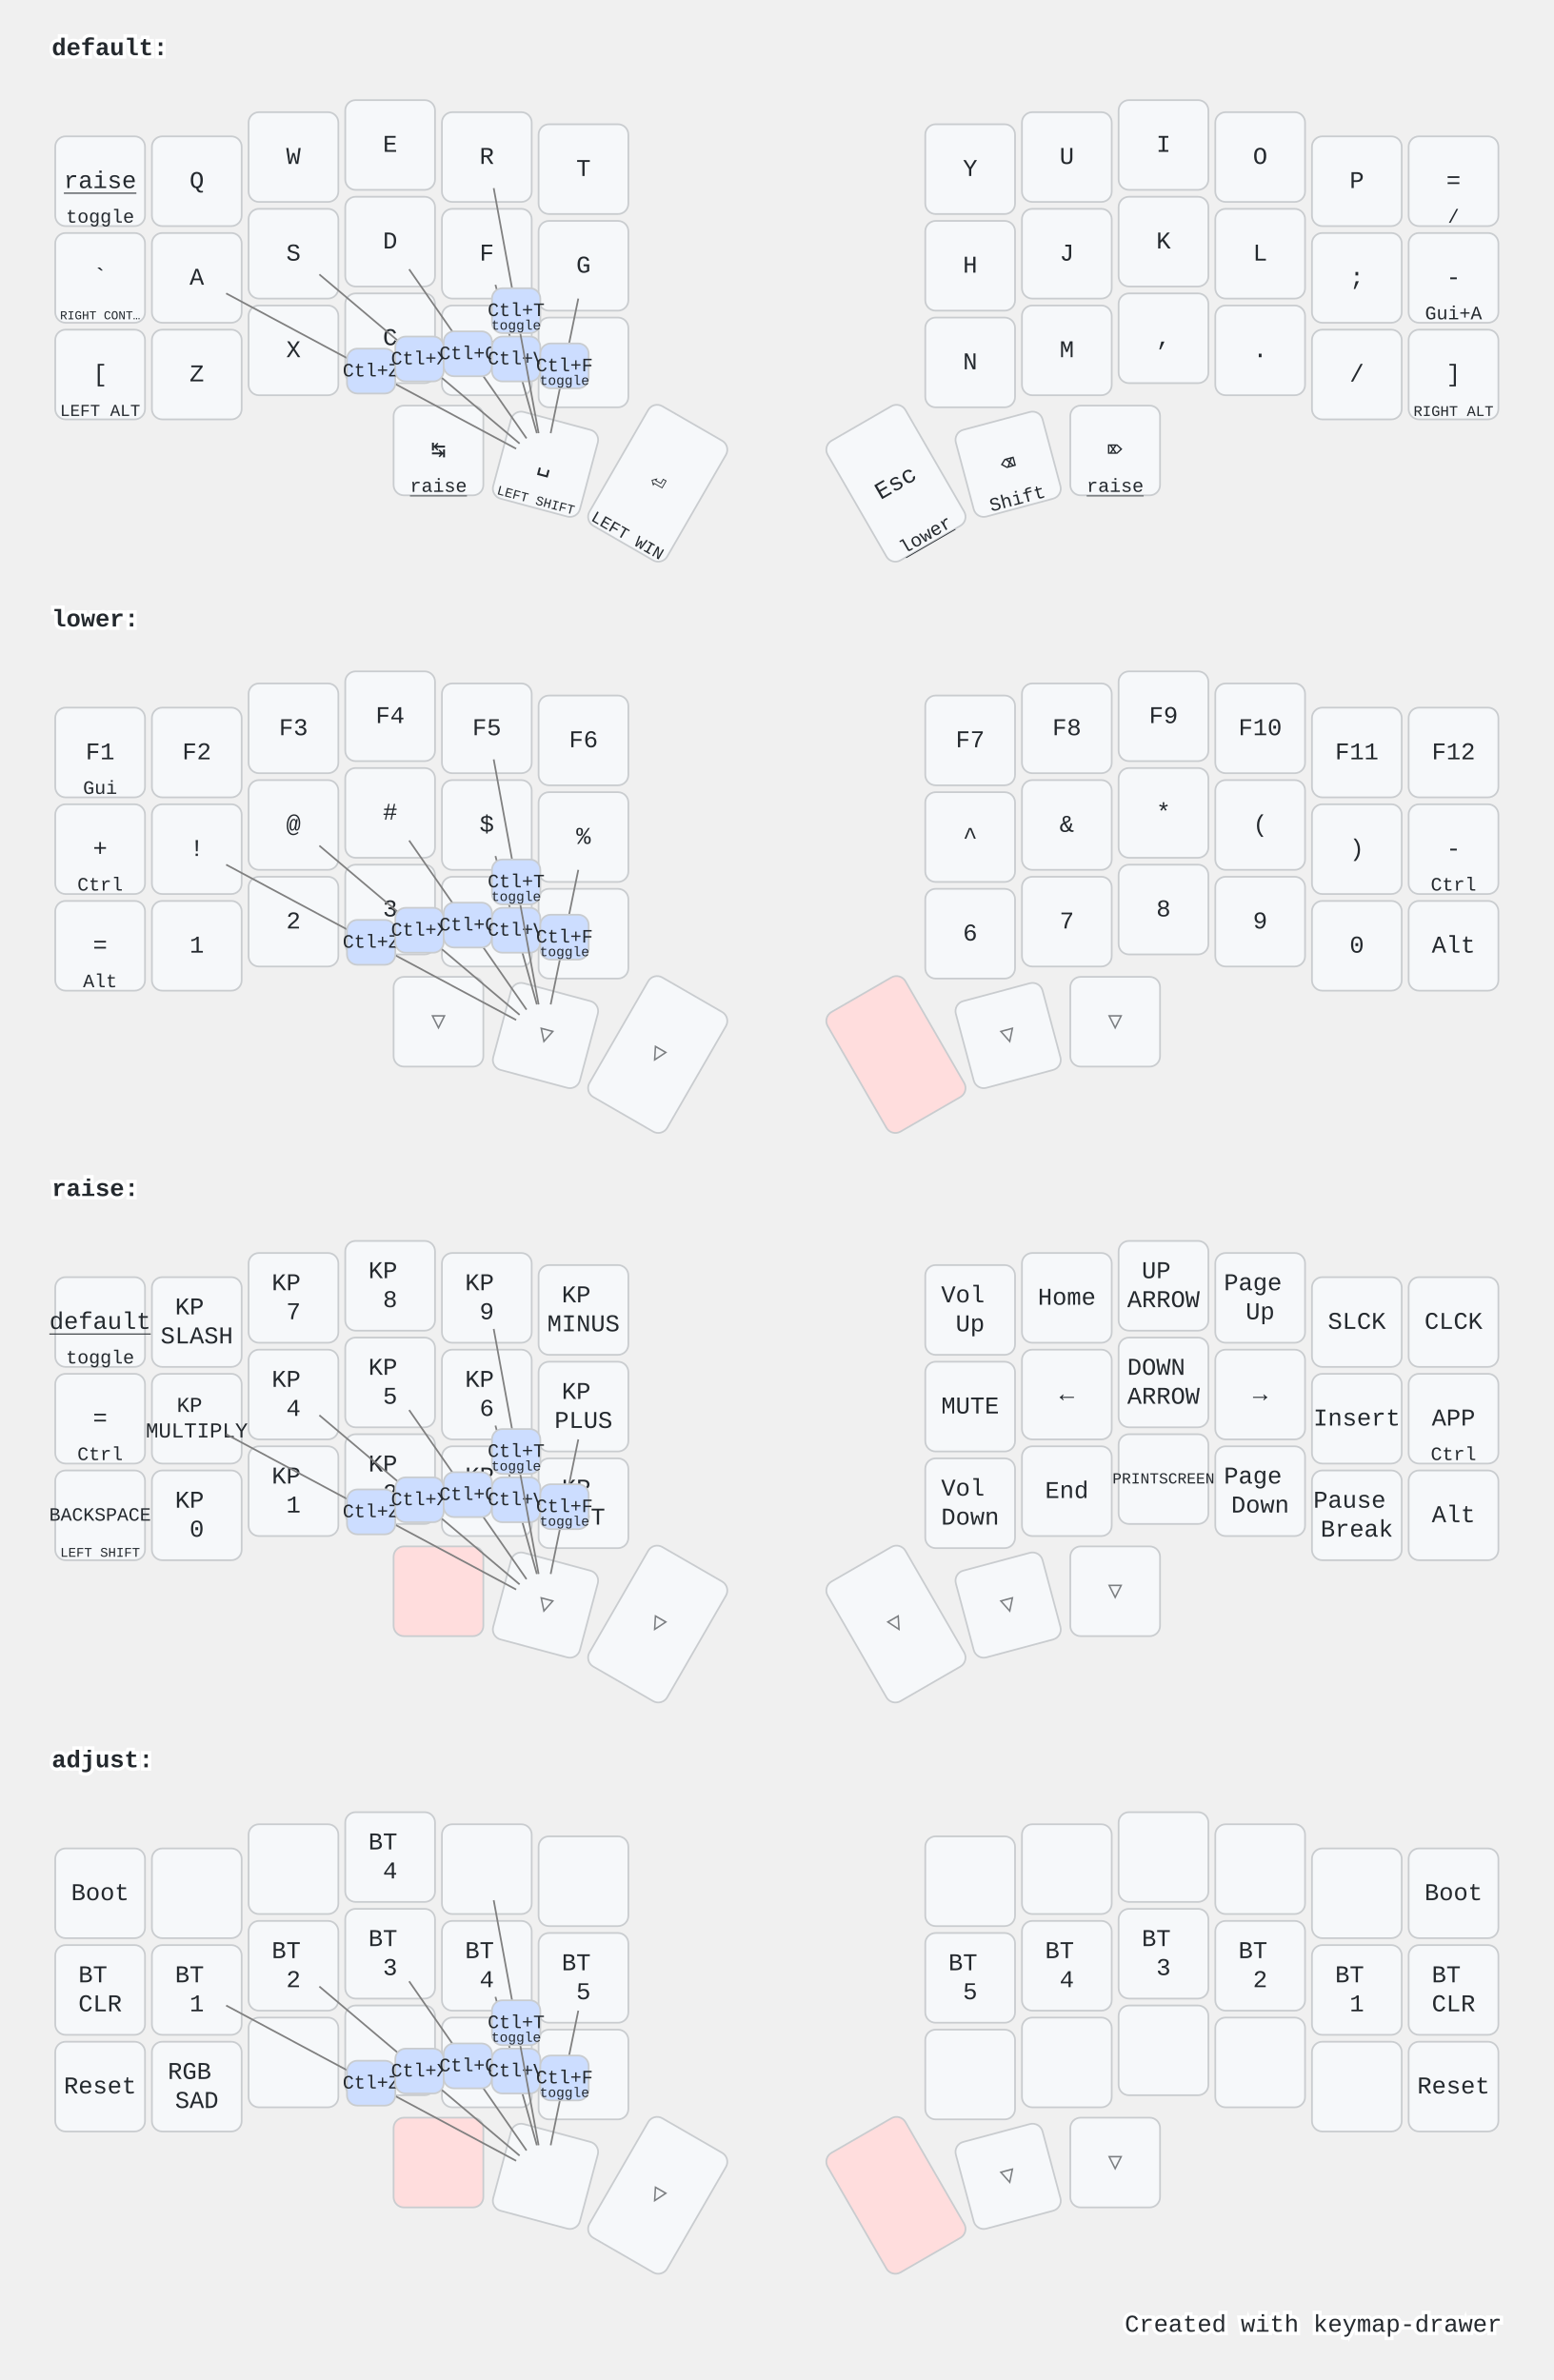
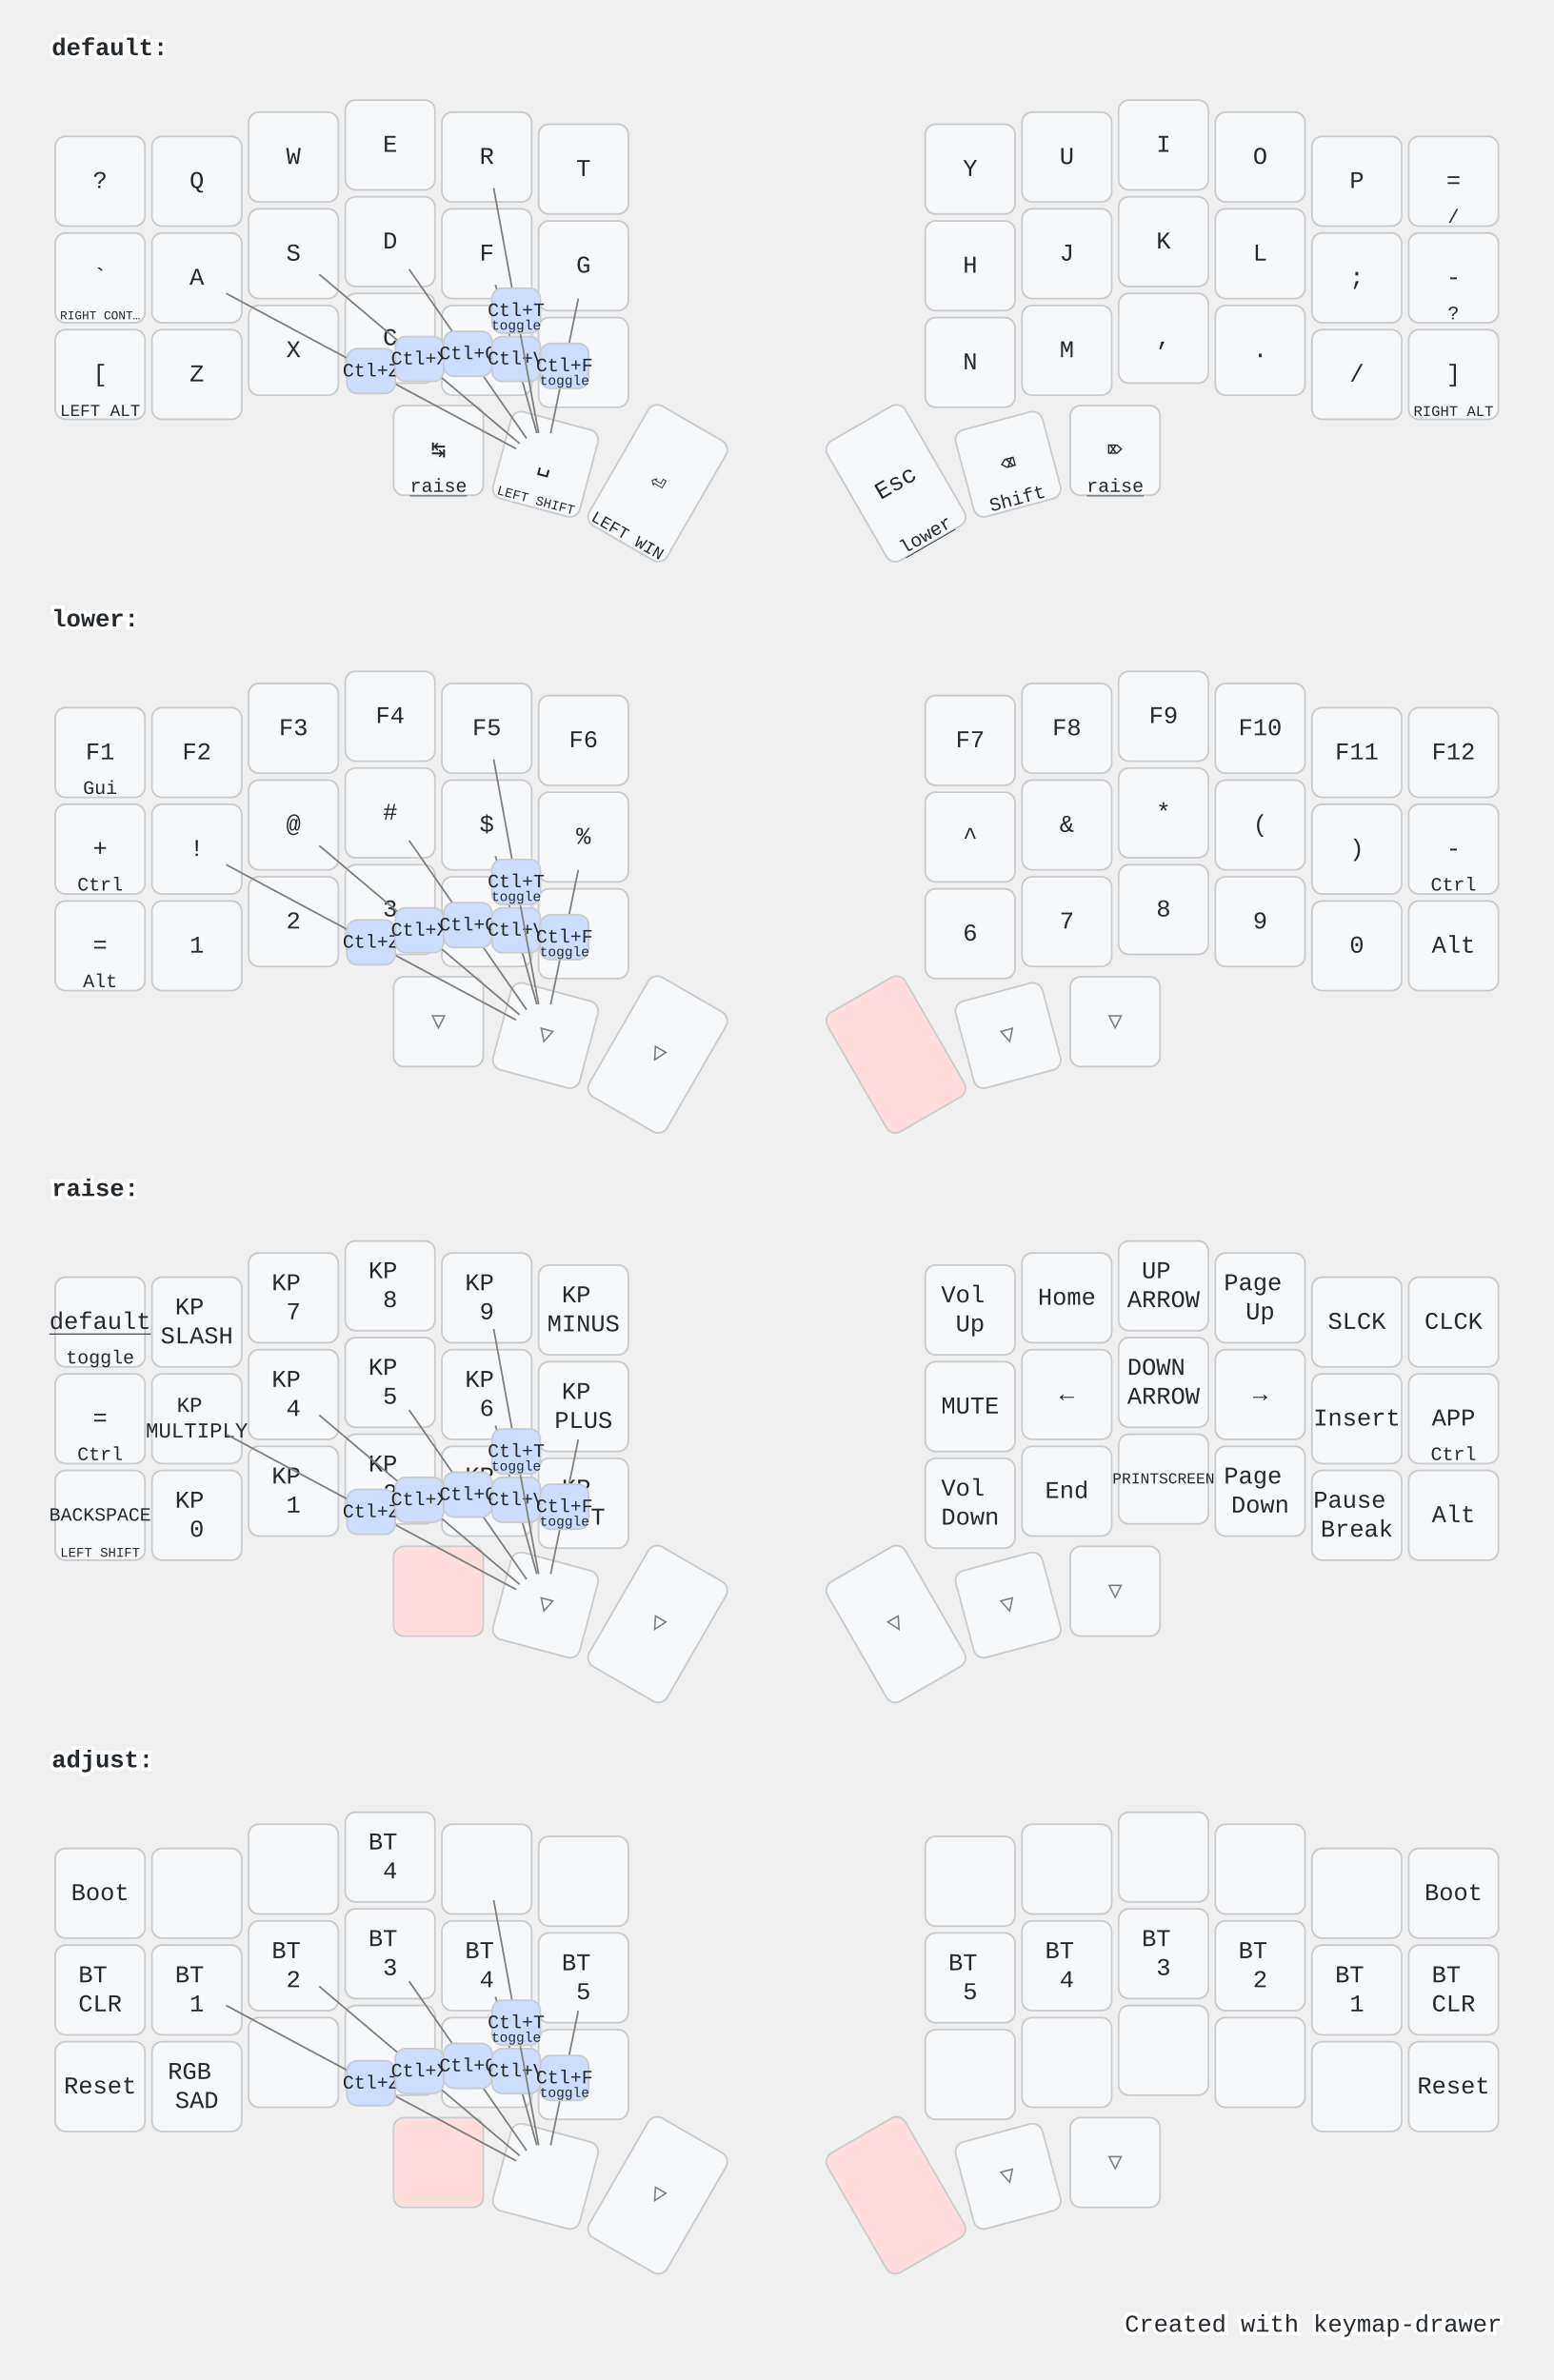
<svg xmlns="http://www.w3.org/2000/svg" width="900" height="1379" viewBox="0 0 900 1379" class="keymap">
  <style>/* inherit to force styles through use tags */
svg path {
    fill: inherit;
}

/* font and background color specifications */
svg.keymap {
    font-family: SFMono-Regular,Consolas,Liberation Mono,Menlo,monospace;
    font-size: 14px;
    font-kerning: normal;
    text-rendering: optimizeLegibility;
    fill: #24292e;
}

/* default key styling */
rect.key {
    fill: #f6f8fa;
}

rect.key, rect.combo {
    stroke: #c9cccf;
    stroke-width: 1;
}

/* default key side styling, only used is draw_key_sides is set */
rect.side {
    filter: brightness(90%);
}

/* color accent for combo boxes */
rect.combo, rect.combo-separate {
    fill: #cdf;
}

/* color accent for held keys */
rect.held, rect.combo.held {
    fill: #fdd;
}

/* color accent for ghost (optional) keys */
rect.ghost, rect.combo.ghost {
    stroke-dasharray: 4, 4;
    stroke-width: 2;
}

text {
    text-anchor: middle;
    dominant-baseline: middle;
}

/* styling for layer labels */
text.label {
    font-weight: bold;
    text-anchor: start;
    stroke: white;
    stroke-width: 4;
    paint-order: stroke;
}

/* styling for optional footer */
text.footer {
    text-anchor: end;
    dominant-baseline: auto;
    stroke: white;
    stroke-width: 4;
    paint-order: stroke;
}

/* styling for combo tap, and key non-tap label text */
text.combo, text.hold, text.shifted, text.left, text.right, text.tl, text.tr, text.bl, text.br {
    font-size: 11px;
}

text.hold, text.bl, text.br {
    text-anchor: middle;
    dominant-baseline: auto;
}

text.shifted, text.tl, text.tr {
    text-anchor: middle;
    dominant-baseline: hanging;
}

text.left, text.tl, text.bl {
    text-anchor: start;
}

text.right, text.tr, text.br {
    text-anchor: end;
}

text.layer-activator {
    text-decoration: underline;
}

/* styling for hold/shifted label text in combo box */
text.combo.hold, text.combo.shifted, text.combo.left, text.combo.right {
    font-size: 8px;
}

/* lighter symbol for transparent keys */
text.trans {
    fill: #7b7e81;
}

/* styling for combo dendrons */
path.combo {
    stroke-width: 1;
    stroke: gray;
    fill: none;
}

/* Start Tabler Icons Cleanup */
/* cannot use height/width with glyphs */
.icon-tabler &gt; path {
    fill: inherit;
    stroke: inherit;
    stroke-width: 2;
}
/* hide tabler's default box */
.icon-tabler &gt; path[stroke="none"][fill="none"] {
    visibility: hidden;
}
/* End Tabler Icons Cleanup */

@media (prefers-color-scheme: dark) {
svg.keymap { fill: #d1d6db; }
rect.key { fill: #3f4750; }
rect.key, rect.combo { stroke: #60666c; }
rect.combo, rect.combo-separate { fill: #1f3d7a; }
rect.held, rect.combo.held { fill: #854747; }
text.label, text.footer { stroke: black; }
text.trans { fill: #7e8184; }
path.combo { stroke: #7f7f7f; }

}</style>
  <g transform="translate(30, 0)" class="layer-default">
    <text x="0" y="28" class="label" id="default">default:</text>
    <g transform="translate(0, 56)">
      <g transform="translate(28, 49)" class="key keypos-0">
        <rect rx="6" ry="6" x="-26" y="-26" width="52" height="52" class="key" />
-         <a href="#raise">
-           <text x="0" y="0" class="key tap layer-activator">raise</text>
-         </a>
-         <text x="0" y="24" class="key hold">toggle</text>
+         <text x="0" y="0" class="key tap">?</text>
      </g>
      <g transform="translate(84, 49)" class="key keypos-1">
        <rect rx="6" ry="6" x="-26" y="-26" width="52" height="52" class="key" />
        <text x="0" y="0" class="key tap">Q</text>
      </g>
      <g transform="translate(140, 35)" class="key keypos-2">
        <rect rx="6" ry="6" x="-26" y="-26" width="52" height="52" class="key" />
        <text x="0" y="0" class="key tap">W</text>
      </g>
      <g transform="translate(196, 28)" class="key keypos-3">
        <rect rx="6" ry="6" x="-26" y="-26" width="52" height="52" class="key" />
        <text x="0" y="0" class="key tap">E</text>
      </g>
      <g transform="translate(252, 35)" class="key keypos-4">
        <rect rx="6" ry="6" x="-26" y="-26" width="52" height="52" class="key" />
        <text x="0" y="0" class="key tap">R</text>
      </g>
      <g transform="translate(308, 42)" class="key keypos-5">
        <rect rx="6" ry="6" x="-26" y="-26" width="52" height="52" class="key" />
        <text x="0" y="0" class="key tap">T</text>
      </g>
      <g transform="translate(532, 42)" class="key keypos-6">
        <rect rx="6" ry="6" x="-26" y="-26" width="52" height="52" class="key" />
        <text x="0" y="0" class="key tap">Y</text>
      </g>
      <g transform="translate(588, 35)" class="key keypos-7">
        <rect rx="6" ry="6" x="-26" y="-26" width="52" height="52" class="key" />
        <text x="0" y="0" class="key tap">U</text>
      </g>
      <g transform="translate(644, 28)" class="key keypos-8">
        <rect rx="6" ry="6" x="-26" y="-26" width="52" height="52" class="key" />
        <text x="0" y="0" class="key tap">I</text>
      </g>
      <g transform="translate(700, 35)" class="key keypos-9">
        <rect rx="6" ry="6" x="-26" y="-26" width="52" height="52" class="key" />
        <text x="0" y="0" class="key tap">O</text>
      </g>
      <g transform="translate(756, 49)" class="key keypos-10">
        <rect rx="6" ry="6" x="-26" y="-26" width="52" height="52" class="key" />
        <text x="0" y="0" class="key tap">P</text>
      </g>
      <g transform="translate(812, 49)" class="key keypos-11">
        <rect rx="6" ry="6" x="-26" y="-26" width="52" height="52" class="key" />
        <text x="0" y="0" class="key tap">=</text>
        <text x="0" y="24" class="key hold">/</text>
      </g>
      <g transform="translate(28, 105)" class="key keypos-12">
        <rect rx="6" ry="6" x="-26" y="-26" width="52" height="52" class="key" />
        <text x="0" y="0" class="key tap">`</text>
        <text x="0" y="24" class="key hold">
          <tspan style="font-size: 64%">RIGHT CONT…</tspan>
        </text>
      </g>
      <g transform="translate(84, 105)" class="key keypos-13">
        <rect rx="6" ry="6" x="-26" y="-26" width="52" height="52" class="key" />
        <text x="0" y="0" class="key tap">A</text>
      </g>
      <g transform="translate(140, 91)" class="key keypos-14">
        <rect rx="6" ry="6" x="-26" y="-26" width="52" height="52" class="key" />
        <text x="0" y="0" class="key tap">S</text>
      </g>
      <g transform="translate(196, 84)" class="key keypos-15">
        <rect rx="6" ry="6" x="-26" y="-26" width="52" height="52" class="key" />
        <text x="0" y="0" class="key tap">D</text>
      </g>
      <g transform="translate(252, 91)" class="key keypos-16">
        <rect rx="6" ry="6" x="-26" y="-26" width="52" height="52" class="key" />
        <text x="0" y="0" class="key tap">F</text>
      </g>
      <g transform="translate(308, 98)" class="key keypos-17">
        <rect rx="6" ry="6" x="-26" y="-26" width="52" height="52" class="key" />
        <text x="0" y="0" class="key tap">G</text>
      </g>
      <g transform="translate(532, 98)" class="key keypos-18">
        <rect rx="6" ry="6" x="-26" y="-26" width="52" height="52" class="key" />
        <text x="0" y="0" class="key tap">H</text>
      </g>
      <g transform="translate(588, 91)" class="key keypos-19">
        <rect rx="6" ry="6" x="-26" y="-26" width="52" height="52" class="key" />
        <text x="0" y="0" class="key tap">J</text>
      </g>
      <g transform="translate(644, 84)" class="key keypos-20">
        <rect rx="6" ry="6" x="-26" y="-26" width="52" height="52" class="key" />
        <text x="0" y="0" class="key tap">K</text>
      </g>
      <g transform="translate(700, 91)" class="key keypos-21">
        <rect rx="6" ry="6" x="-26" y="-26" width="52" height="52" class="key" />
        <text x="0" y="0" class="key tap">L</text>
      </g>
      <g transform="translate(756, 105)" class="key keypos-22">
        <rect rx="6" ry="6" x="-26" y="-26" width="52" height="52" class="key" />
        <text x="0" y="0" class="key tap">;</text>
      </g>
      <g transform="translate(812, 105)" class="key keypos-23">
        <rect rx="6" ry="6" x="-26" y="-26" width="52" height="52" class="key" />
        <text x="0" y="0" class="key tap">-</text>
-         <text x="0" y="24" class="key hold">Gui+A</text>
+         <text x="0" y="24" class="key hold">?</text>
      </g>
      <g transform="translate(28, 161)" class="key keypos-24">
        <rect rx="6" ry="6" x="-26" y="-26" width="52" height="52" class="key" />
        <text x="0" y="0" class="key tap">[</text>
        <text x="0" y="24" class="key hold">
          <tspan style="font-size: 88%">LEFT ALT</tspan>
        </text>
      </g>
      <g transform="translate(84, 161)" class="key keypos-25">
        <rect rx="6" ry="6" x="-26" y="-26" width="52" height="52" class="key" />
        <text x="0" y="0" class="key tap">Z</text>
      </g>
      <g transform="translate(140, 147)" class="key keypos-26">
        <rect rx="6" ry="6" x="-26" y="-26" width="52" height="52" class="key" />
        <text x="0" y="0" class="key tap">X</text>
      </g>
      <g transform="translate(196, 140)" class="key keypos-27">
        <rect rx="6" ry="6" x="-26" y="-26" width="52" height="52" class="key" />
        <text x="0" y="0" class="key tap">C</text>
      </g>
      <g transform="translate(252, 147)" class="key keypos-28">
        <rect rx="6" ry="6" x="-26" y="-26" width="52" height="52" class="key" />
        <text x="0" y="0" class="key tap">V</text>
      </g>
      <g transform="translate(308, 154)" class="key keypos-29">
        <rect rx="6" ry="6" x="-26" y="-26" width="52" height="52" class="key" />
        <text x="0" y="0" class="key tap">B</text>
      </g>
      <g transform="translate(532, 154)" class="key keypos-30">
        <rect rx="6" ry="6" x="-26" y="-26" width="52" height="52" class="key" />
        <text x="0" y="0" class="key tap">N</text>
      </g>
      <g transform="translate(588, 147)" class="key keypos-31">
        <rect rx="6" ry="6" x="-26" y="-26" width="52" height="52" class="key" />
        <text x="0" y="0" class="key tap">M</text>
      </g>
      <g transform="translate(644, 140)" class="key keypos-32">
        <rect rx="6" ry="6" x="-26" y="-26" width="52" height="52" class="key" />
        <text x="0" y="0" class="key tap">,</text>
      </g>
      <g transform="translate(700, 147)" class="key keypos-33">
        <rect rx="6" ry="6" x="-26" y="-26" width="52" height="52" class="key" />
        <text x="0" y="0" class="key tap">.</text>
      </g>
      <g transform="translate(756, 161)" class="key keypos-34">
        <rect rx="6" ry="6" x="-26" y="-26" width="52" height="52" class="key" />
        <text x="0" y="0" class="key tap">/</text>
      </g>
      <g transform="translate(812, 161)" class="key keypos-35">
        <rect rx="6" ry="6" x="-26" y="-26" width="52" height="52" class="key" />
        <text x="0" y="0" class="key tap">]</text>
        <text x="0" y="24" class="key hold">
          <tspan style="font-size: 78%">RIGHT ALT</tspan>
        </text>
      </g>
      <g transform="translate(224, 205)" class="key keypos-36">
        <rect rx="6" ry="6" x="-26" y="-26" width="52" height="52" class="key" />
        <text x="0" y="0" class="key tap">↹</text>
        <a href="#raise">
          <text x="0" y="24" class="key hold layer-activator">raise</text>
        </a>
      </g>
      <g transform="translate(286, 213) rotate(15.0)" class="key keypos-37">
        <rect rx="6" ry="6" x="-26" y="-26" width="52" height="52" class="key" />
        <text x="0" y="0" class="key tap">␣</text>
        <text x="0" y="24" class="key hold">
          <tspan style="font-size: 70%">LEFT SHIFT</tspan>
        </text>
      </g>
      <g transform="translate(351, 224) rotate(30.0)" class="key keypos-38">
        <rect rx="6" ry="6" x="-26" y="-40" width="52" height="80" class="key" />
        <text x="0" y="0" class="key tap">⏎</text>
        <text x="0" y="38" class="key hold">
          <tspan style="font-size: 88%">LEFT WIN</tspan>
        </text>
      </g>
      <g transform="translate(489, 224) rotate(-30.0)" class="key keypos-39">
        <rect rx="6" ry="6" x="-26" y="-40" width="52" height="80" class="key" />
        <text x="0" y="0" class="key tap">Esc</text>
        <a href="#lower">
          <text x="0" y="38" class="key hold layer-activator">lower</text>
        </a>
      </g>
      <g transform="translate(554, 213) rotate(-15.0)" class="key keypos-40">
        <rect rx="6" ry="6" x="-26" y="-26" width="52" height="52" class="key" />
        <text x="0" y="0" class="key tap">⌫</text>
        <text x="0" y="24" class="key hold">Shift</text>
      </g>
      <g transform="translate(616, 205)" class="key keypos-41">
        <rect rx="6" ry="6" x="-26" y="-26" width="52" height="52" class="key" />
        <text x="0" y="0" class="key tap">⌦</text>
        <a href="#raise">
          <text x="0" y="24" class="key hold layer-activator">raise</text>
        </a>
      </g>
      <g class="combo combopos-0">
        <path d="M185,159 l84,45" class="combo" />
        <path d="M185,159 l-84,-45" class="combo" />
        <rect rx="6" ry="6" x="171" y="146" width="28" height="26" class="combo" />
        <text x="185" y="159" class="combo tap">Ctl+Z</text>
      </g>
      <g class="combo combopos-1">
        <path d="M213,152 l58,49" class="combo" />
        <path d="M213,152 l-58,-49" class="combo" />
        <rect rx="6" ry="6" x="199" y="139" width="28" height="26" class="combo" />
        <text x="213" y="152" class="combo tap">Ctl+X</text>
      </g>
      <g class="combo combopos-2">
        <path d="M241,149 l34,49" class="combo" />
        <path d="M241,149 l-34,-49" class="combo" />
        <rect rx="6" ry="6" x="227" y="136" width="28" height="26" class="combo" />
        <text x="241" y="149" class="combo tap">Ctl+C</text>
      </g>
      <g class="combo combopos-3">
        <path d="M269,152 l12,43" class="combo" />
        <path d="M269,152 l-12,-43" class="combo" />
        <rect rx="6" ry="6" x="255" y="139" width="28" height="26" class="combo" />
        <text x="269" y="152" class="combo tap">Ctl+V</text>
      </g>
      <g class="combo combopos-4">
        <path d="M297,156 l-8,39" class="combo" />
        <path d="M297,156 l8,-39" class="combo" />
        <rect rx="6" ry="6" x="283" y="143" width="28" height="26" class="combo" />
        <text x="297" y="156" class="combo tap">Ctl+F</text>
        <text x="297" y="167" class="combo hold">toggle</text>
      </g>
      <g class="combo combopos-5">
        <path d="M269,124 l13,71" class="combo" />
        <path d="M269,124 l-13,-71" class="combo" />
        <rect rx="6" ry="6" x="255" y="111" width="28" height="26" class="combo" />
        <text x="269" y="124" class="combo tap">Ctl+T</text>
        <text x="269" y="135" class="combo hold">toggle</text>
      </g>
    </g>
  </g>
  <g transform="translate(30, 331)" class="layer-lower">
    <text x="0" y="28" class="label" id="lower">lower:</text>
    <g transform="translate(0, 56)">
      <g transform="translate(28, 49)" class="key keypos-0">
        <rect rx="6" ry="6" x="-26" y="-26" width="52" height="52" class="key" />
        <text x="0" y="0" class="key tap">F1</text>
        <text x="0" y="24" class="key hold">Gui</text>
      </g>
      <g transform="translate(84, 49)" class="key keypos-1">
        <rect rx="6" ry="6" x="-26" y="-26" width="52" height="52" class="key" />
        <text x="0" y="0" class="key tap">F2</text>
      </g>
      <g transform="translate(140, 35)" class="key keypos-2">
        <rect rx="6" ry="6" x="-26" y="-26" width="52" height="52" class="key" />
        <text x="0" y="0" class="key tap">F3</text>
      </g>
      <g transform="translate(196, 28)" class="key keypos-3">
        <rect rx="6" ry="6" x="-26" y="-26" width="52" height="52" class="key" />
        <text x="0" y="0" class="key tap">F4</text>
      </g>
      <g transform="translate(252, 35)" class="key keypos-4">
        <rect rx="6" ry="6" x="-26" y="-26" width="52" height="52" class="key" />
        <text x="0" y="0" class="key tap">F5</text>
      </g>
      <g transform="translate(308, 42)" class="key keypos-5">
        <rect rx="6" ry="6" x="-26" y="-26" width="52" height="52" class="key" />
        <text x="0" y="0" class="key tap">F6</text>
      </g>
      <g transform="translate(532, 42)" class="key keypos-6">
        <rect rx="6" ry="6" x="-26" y="-26" width="52" height="52" class="key" />
        <text x="0" y="0" class="key tap">F7</text>
      </g>
      <g transform="translate(588, 35)" class="key keypos-7">
        <rect rx="6" ry="6" x="-26" y="-26" width="52" height="52" class="key" />
        <text x="0" y="0" class="key tap">F8</text>
      </g>
      <g transform="translate(644, 28)" class="key keypos-8">
        <rect rx="6" ry="6" x="-26" y="-26" width="52" height="52" class="key" />
        <text x="0" y="0" class="key tap">F9</text>
      </g>
      <g transform="translate(700, 35)" class="key keypos-9">
        <rect rx="6" ry="6" x="-26" y="-26" width="52" height="52" class="key" />
        <text x="0" y="0" class="key tap">F10</text>
      </g>
      <g transform="translate(756, 49)" class="key keypos-10">
        <rect rx="6" ry="6" x="-26" y="-26" width="52" height="52" class="key" />
        <text x="0" y="0" class="key tap">F11</text>
      </g>
      <g transform="translate(812, 49)" class="key keypos-11">
        <rect rx="6" ry="6" x="-26" y="-26" width="52" height="52" class="key" />
        <text x="0" y="0" class="key tap">F12</text>
      </g>
      <g transform="translate(28, 105)" class="key keypos-12">
        <rect rx="6" ry="6" x="-26" y="-26" width="52" height="52" class="key" />
        <text x="0" y="0" class="key tap">+</text>
        <text x="0" y="24" class="key hold">Ctrl</text>
      </g>
      <g transform="translate(84, 105)" class="key keypos-13">
        <rect rx="6" ry="6" x="-26" y="-26" width="52" height="52" class="key" />
        <text x="0" y="0" class="key tap">!</text>
      </g>
      <g transform="translate(140, 91)" class="key keypos-14">
        <rect rx="6" ry="6" x="-26" y="-26" width="52" height="52" class="key" />
        <text x="0" y="0" class="key tap">@</text>
      </g>
      <g transform="translate(196, 84)" class="key keypos-15">
        <rect rx="6" ry="6" x="-26" y="-26" width="52" height="52" class="key" />
        <text x="0" y="0" class="key tap">#</text>
      </g>
      <g transform="translate(252, 91)" class="key keypos-16">
        <rect rx="6" ry="6" x="-26" y="-26" width="52" height="52" class="key" />
        <text x="0" y="0" class="key tap">$</text>
      </g>
      <g transform="translate(308, 98)" class="key keypos-17">
        <rect rx="6" ry="6" x="-26" y="-26" width="52" height="52" class="key" />
        <text x="0" y="0" class="key tap">%</text>
      </g>
      <g transform="translate(532, 98)" class="key keypos-18">
        <rect rx="6" ry="6" x="-26" y="-26" width="52" height="52" class="key" />
        <text x="0" y="0" class="key tap">^</text>
      </g>
      <g transform="translate(588, 91)" class="key keypos-19">
        <rect rx="6" ry="6" x="-26" y="-26" width="52" height="52" class="key" />
        <text x="0" y="0" class="key tap">&amp;</text>
      </g>
      <g transform="translate(644, 84)" class="key keypos-20">
        <rect rx="6" ry="6" x="-26" y="-26" width="52" height="52" class="key" />
        <text x="0" y="0" class="key tap">*</text>
      </g>
      <g transform="translate(700, 91)" class="key keypos-21">
        <rect rx="6" ry="6" x="-26" y="-26" width="52" height="52" class="key" />
        <text x="0" y="0" class="key tap">(</text>
      </g>
      <g transform="translate(756, 105)" class="key keypos-22">
        <rect rx="6" ry="6" x="-26" y="-26" width="52" height="52" class="key" />
        <text x="0" y="0" class="key tap">)</text>
      </g>
      <g transform="translate(812, 105)" class="key keypos-23">
        <rect rx="6" ry="6" x="-26" y="-26" width="52" height="52" class="key" />
        <text x="0" y="0" class="key tap">-</text>
        <text x="0" y="24" class="key hold">Ctrl</text>
      </g>
      <g transform="translate(28, 161)" class="key keypos-24">
        <rect rx="6" ry="6" x="-26" y="-26" width="52" height="52" class="key" />
        <text x="0" y="0" class="key tap">=</text>
        <text x="0" y="24" class="key hold">Alt</text>
      </g>
      <g transform="translate(84, 161)" class="key keypos-25">
        <rect rx="6" ry="6" x="-26" y="-26" width="52" height="52" class="key" />
        <text x="0" y="0" class="key tap">1</text>
      </g>
      <g transform="translate(140, 147)" class="key keypos-26">
        <rect rx="6" ry="6" x="-26" y="-26" width="52" height="52" class="key" />
        <text x="0" y="0" class="key tap">2</text>
      </g>
      <g transform="translate(196, 140)" class="key keypos-27">
        <rect rx="6" ry="6" x="-26" y="-26" width="52" height="52" class="key" />
        <text x="0" y="0" class="key tap">3</text>
      </g>
      <g transform="translate(252, 147)" class="key keypos-28">
        <rect rx="6" ry="6" x="-26" y="-26" width="52" height="52" class="key" />
        <text x="0" y="0" class="key tap">4</text>
      </g>
      <g transform="translate(308, 154)" class="key keypos-29">
        <rect rx="6" ry="6" x="-26" y="-26" width="52" height="52" class="key" />
        <text x="0" y="0" class="key tap">5</text>
      </g>
      <g transform="translate(532, 154)" class="key keypos-30">
        <rect rx="6" ry="6" x="-26" y="-26" width="52" height="52" class="key" />
        <text x="0" y="0" class="key tap">6</text>
      </g>
      <g transform="translate(588, 147)" class="key keypos-31">
        <rect rx="6" ry="6" x="-26" y="-26" width="52" height="52" class="key" />
        <text x="0" y="0" class="key tap">7</text>
      </g>
      <g transform="translate(644, 140)" class="key keypos-32">
        <rect rx="6" ry="6" x="-26" y="-26" width="52" height="52" class="key" />
        <text x="0" y="0" class="key tap">8</text>
      </g>
      <g transform="translate(700, 147)" class="key keypos-33">
        <rect rx="6" ry="6" x="-26" y="-26" width="52" height="52" class="key" />
        <text x="0" y="0" class="key tap">9</text>
      </g>
      <g transform="translate(756, 161)" class="key keypos-34">
        <rect rx="6" ry="6" x="-26" y="-26" width="52" height="52" class="key" />
        <text x="0" y="0" class="key tap">0</text>
      </g>
      <g transform="translate(812, 161)" class="key keypos-35">
        <rect rx="6" ry="6" x="-26" y="-26" width="52" height="52" class="key" />
        <text x="0" y="0" class="key tap">Alt</text>
      </g>
      <g transform="translate(224, 205)" class="key trans keypos-36">
        <rect rx="6" ry="6" x="-26" y="-26" width="52" height="52" class="key trans" />
        <text x="0" y="0" class="key trans tap">▽</text>
      </g>
      <g transform="translate(286, 213) rotate(15.0)" class="key trans keypos-37">
        <rect rx="6" ry="6" x="-26" y="-26" width="52" height="52" class="key trans" />
        <text x="0" y="0" class="key trans tap">▽</text>
      </g>
      <g transform="translate(351, 224) rotate(30.0)" class="key trans keypos-38">
        <rect rx="6" ry="6" x="-26" y="-40" width="52" height="80" class="key trans" />
        <text x="0" y="0" class="key trans tap">▽</text>
      </g>
      <g transform="translate(489, 224) rotate(-30.0)" class="key held keypos-39">
        <rect rx="6" ry="6" x="-26" y="-40" width="52" height="80" class="key held" />
      </g>
      <g transform="translate(554, 213) rotate(-15.0)" class="key trans keypos-40">
        <rect rx="6" ry="6" x="-26" y="-26" width="52" height="52" class="key trans" />
        <text x="0" y="0" class="key trans tap">▽</text>
      </g>
      <g transform="translate(616, 205)" class="key trans keypos-41">
        <rect rx="6" ry="6" x="-26" y="-26" width="52" height="52" class="key trans" />
        <text x="0" y="0" class="key trans tap">▽</text>
      </g>
      <g class="combo combopos-0">
        <path d="M185,159 l84,45" class="combo" />
        <path d="M185,159 l-84,-45" class="combo" />
        <rect rx="6" ry="6" x="171" y="146" width="28" height="26" class="combo" />
        <text x="185" y="159" class="combo tap">Ctl+Z</text>
      </g>
      <g class="combo combopos-1">
        <path d="M213,152 l58,49" class="combo" />
        <path d="M213,152 l-58,-49" class="combo" />
        <rect rx="6" ry="6" x="199" y="139" width="28" height="26" class="combo" />
        <text x="213" y="152" class="combo tap">Ctl+X</text>
      </g>
      <g class="combo combopos-2">
        <path d="M241,149 l34,49" class="combo" />
        <path d="M241,149 l-34,-49" class="combo" />
        <rect rx="6" ry="6" x="227" y="136" width="28" height="26" class="combo" />
        <text x="241" y="149" class="combo tap">Ctl+C</text>
      </g>
      <g class="combo combopos-3">
        <path d="M269,152 l12,43" class="combo" />
        <path d="M269,152 l-12,-43" class="combo" />
        <rect rx="6" ry="6" x="255" y="139" width="28" height="26" class="combo" />
        <text x="269" y="152" class="combo tap">Ctl+V</text>
      </g>
      <g class="combo combopos-4">
        <path d="M297,156 l-8,39" class="combo" />
        <path d="M297,156 l8,-39" class="combo" />
        <rect rx="6" ry="6" x="283" y="143" width="28" height="26" class="combo" />
        <text x="297" y="156" class="combo tap">Ctl+F</text>
        <text x="297" y="167" class="combo hold">toggle</text>
      </g>
      <g class="combo combopos-5">
        <path d="M269,124 l13,71" class="combo" />
        <path d="M269,124 l-13,-71" class="combo" />
        <rect rx="6" ry="6" x="255" y="111" width="28" height="26" class="combo" />
        <text x="269" y="124" class="combo tap">Ctl+T</text>
        <text x="269" y="135" class="combo hold">toggle</text>
      </g>
    </g>
  </g>
  <g transform="translate(30, 661)" class="layer-raise">
    <text x="0" y="28" class="label" id="raise">raise:</text>
    <g transform="translate(0, 56)">
      <g transform="translate(28, 49)" class="key keypos-0">
        <rect rx="6" ry="6" x="-26" y="-26" width="52" height="52" class="key" />
        <a href="#default">
          <text x="0" y="0" class="key tap layer-activator">default</text>
        </a>
        <text x="0" y="24" class="key hold">toggle</text>
      </g>
      <g transform="translate(84, 49)" class="key keypos-1">
        <rect rx="6" ry="6" x="-26" y="-26" width="52" height="52" class="key" />
        <text x="0" y="0" class="key tap">
          <tspan x="0" dy="-0.6em">KP</tspan>
          <tspan x="0" dy="1.2em">SLASH</tspan>
        </text>
      </g>
      <g transform="translate(140, 35)" class="key keypos-2">
        <rect rx="6" ry="6" x="-26" y="-26" width="52" height="52" class="key" />
        <text x="0" y="0" class="key tap">
          <tspan x="0" dy="-0.6em">KP</tspan>
          <tspan x="0" dy="1.2em">7</tspan>
        </text>
      </g>
      <g transform="translate(196, 28)" class="key keypos-3">
        <rect rx="6" ry="6" x="-26" y="-26" width="52" height="52" class="key" />
        <text x="0" y="0" class="key tap">
          <tspan x="0" dy="-0.6em">KP</tspan>
          <tspan x="0" dy="1.2em">8</tspan>
        </text>
      </g>
      <g transform="translate(252, 35)" class="key keypos-4">
        <rect rx="6" ry="6" x="-26" y="-26" width="52" height="52" class="key" />
        <text x="0" y="0" class="key tap">
          <tspan x="0" dy="-0.6em">KP</tspan>
          <tspan x="0" dy="1.2em">9</tspan>
        </text>
      </g>
      <g transform="translate(308, 42)" class="key keypos-5">
        <rect rx="6" ry="6" x="-26" y="-26" width="52" height="52" class="key" />
        <text x="0" y="0" class="key tap">
          <tspan x="0" dy="-0.6em">KP</tspan>
          <tspan x="0" dy="1.2em">MINUS</tspan>
        </text>
      </g>
      <g transform="translate(532, 42)" class="key keypos-6">
        <rect rx="6" ry="6" x="-26" y="-26" width="52" height="52" class="key" />
        <text x="0" y="0" class="key tap">
          <tspan x="0" dy="-0.6em">Vol</tspan>
          <tspan x="0" dy="1.2em">Up</tspan>
        </text>
      </g>
      <g transform="translate(588, 35)" class="key keypos-7">
        <rect rx="6" ry="6" x="-26" y="-26" width="52" height="52" class="key" />
        <text x="0" y="0" class="key tap">Home</text>
      </g>
      <g transform="translate(644, 28)" class="key keypos-8">
        <rect rx="6" ry="6" x="-26" y="-26" width="52" height="52" class="key" />
        <text x="0" y="0" class="key tap">
          <tspan x="0" dy="-0.6em">UP</tspan>
          <tspan x="0" dy="1.2em">ARROW</tspan>
        </text>
      </g>
      <g transform="translate(700, 35)" class="key keypos-9">
        <rect rx="6" ry="6" x="-26" y="-26" width="52" height="52" class="key" />
        <text x="0" y="0" class="key tap">
          <tspan x="0" dy="-0.6em">Page</tspan>
          <tspan x="0" dy="1.2em">Up</tspan>
        </text>
      </g>
      <g transform="translate(756, 49)" class="key keypos-10">
        <rect rx="6" ry="6" x="-26" y="-26" width="52" height="52" class="key" />
        <text x="0" y="0" class="key tap">SLCK</text>
      </g>
      <g transform="translate(812, 49)" class="key keypos-11">
        <rect rx="6" ry="6" x="-26" y="-26" width="52" height="52" class="key" />
        <text x="0" y="0" class="key tap">CLCK</text>
      </g>
      <g transform="translate(28, 105)" class="key keypos-12">
        <rect rx="6" ry="6" x="-26" y="-26" width="52" height="52" class="key" />
        <text x="0" y="0" class="key tap">=</text>
        <text x="0" y="24" class="key hold">Ctrl</text>
      </g>
      <g transform="translate(84, 105)" class="key keypos-13">
        <rect rx="6" ry="6" x="-26" y="-26" width="52" height="52" class="key" />
        <text x="0" y="0" class="key tap">
          <tspan x="0" dy="-0.6em" style="font-size: 88%">KP</tspan>
          <tspan x="0" dy="1.2em" style="font-size: 88%">MULTIPLY</tspan>
        </text>
      </g>
      <g transform="translate(140, 91)" class="key keypos-14">
        <rect rx="6" ry="6" x="-26" y="-26" width="52" height="52" class="key" />
        <text x="0" y="0" class="key tap">
          <tspan x="0" dy="-0.6em">KP</tspan>
          <tspan x="0" dy="1.2em">4</tspan>
        </text>
      </g>
      <g transform="translate(196, 84)" class="key keypos-15">
        <rect rx="6" ry="6" x="-26" y="-26" width="52" height="52" class="key" />
        <text x="0" y="0" class="key tap">
          <tspan x="0" dy="-0.6em">KP</tspan>
          <tspan x="0" dy="1.2em">5</tspan>
        </text>
      </g>
      <g transform="translate(252, 91)" class="key keypos-16">
        <rect rx="6" ry="6" x="-26" y="-26" width="52" height="52" class="key" />
        <text x="0" y="0" class="key tap">
          <tspan x="0" dy="-0.6em">KP</tspan>
          <tspan x="0" dy="1.2em">6</tspan>
        </text>
      </g>
      <g transform="translate(308, 98)" class="key keypos-17">
        <rect rx="6" ry="6" x="-26" y="-26" width="52" height="52" class="key" />
        <text x="0" y="0" class="key tap">
          <tspan x="0" dy="-0.6em">KP</tspan>
          <tspan x="0" dy="1.2em">PLUS</tspan>
        </text>
      </g>
      <g transform="translate(532, 98)" class="key keypos-18">
        <rect rx="6" ry="6" x="-26" y="-26" width="52" height="52" class="key" />
        <text x="0" y="0" class="key tap">MUTE</text>
      </g>
      <g transform="translate(588, 91)" class="key keypos-19">
        <rect rx="6" ry="6" x="-26" y="-26" width="52" height="52" class="key" />
        <text x="0" y="0" class="key tap">←</text>
      </g>
      <g transform="translate(644, 84)" class="key keypos-20">
        <rect rx="6" ry="6" x="-26" y="-26" width="52" height="52" class="key" />
        <text x="0" y="0" class="key tap">
          <tspan x="0" dy="-0.6em">DOWN</tspan>
          <tspan x="0" dy="1.2em">ARROW</tspan>
        </text>
      </g>
      <g transform="translate(700, 91)" class="key keypos-21">
        <rect rx="6" ry="6" x="-26" y="-26" width="52" height="52" class="key" />
        <text x="0" y="0" class="key tap">→</text>
      </g>
      <g transform="translate(756, 105)" class="key keypos-22">
        <rect rx="6" ry="6" x="-26" y="-26" width="52" height="52" class="key" />
        <text x="0" y="0" class="key tap">Insert</text>
      </g>
      <g transform="translate(812, 105)" class="key keypos-23">
        <rect rx="6" ry="6" x="-26" y="-26" width="52" height="52" class="key" />
        <text x="0" y="0" class="key tap">APP</text>
        <text x="0" y="24" class="key hold">Ctrl</text>
      </g>
      <g transform="translate(28, 161)" class="key keypos-24">
        <rect rx="6" ry="6" x="-26" y="-26" width="52" height="52" class="key" />
        <text x="0" y="0" class="key tap">
          <tspan style="font-size: 78%">BACKSPACE</tspan>
        </text>
        <text x="0" y="24" class="key hold">
          <tspan style="font-size: 70%">LEFT SHIFT</tspan>
        </text>
      </g>
      <g transform="translate(84, 161)" class="key keypos-25">
        <rect rx="6" ry="6" x="-26" y="-26" width="52" height="52" class="key" />
        <text x="0" y="0" class="key tap">
          <tspan x="0" dy="-0.6em">KP</tspan>
          <tspan x="0" dy="1.2em">0</tspan>
        </text>
      </g>
      <g transform="translate(140, 147)" class="key keypos-26">
        <rect rx="6" ry="6" x="-26" y="-26" width="52" height="52" class="key" />
        <text x="0" y="0" class="key tap">
          <tspan x="0" dy="-0.6em">KP</tspan>
          <tspan x="0" dy="1.2em">1</tspan>
        </text>
      </g>
      <g transform="translate(196, 140)" class="key keypos-27">
        <rect rx="6" ry="6" x="-26" y="-26" width="52" height="52" class="key" />
        <text x="0" y="0" class="key tap">
          <tspan x="0" dy="-0.6em">KP</tspan>
          <tspan x="0" dy="1.2em">2</tspan>
        </text>
      </g>
      <g transform="translate(252, 147)" class="key keypos-28">
        <rect rx="6" ry="6" x="-26" y="-26" width="52" height="52" class="key" />
        <text x="0" y="0" class="key tap">
          <tspan x="0" dy="-0.6em">KP</tspan>
          <tspan x="0" dy="1.2em">3</tspan>
        </text>
      </g>
      <g transform="translate(308, 154)" class="key keypos-29">
        <rect rx="6" ry="6" x="-26" y="-26" width="52" height="52" class="key" />
        <text x="0" y="0" class="key tap">
          <tspan x="0" dy="-0.6em">KP</tspan>
          <tspan x="0" dy="1.2em">DOT</tspan>
        </text>
      </g>
      <g transform="translate(532, 154)" class="key keypos-30">
        <rect rx="6" ry="6" x="-26" y="-26" width="52" height="52" class="key" />
        <text x="0" y="0" class="key tap">
          <tspan x="0" dy="-0.6em">Vol</tspan>
          <tspan x="0" dy="1.2em">Down</tspan>
        </text>
      </g>
      <g transform="translate(588, 147)" class="key keypos-31">
        <rect rx="6" ry="6" x="-26" y="-26" width="52" height="52" class="key" />
        <text x="0" y="0" class="key tap">End</text>
      </g>
      <g transform="translate(644, 140)" class="key keypos-32">
        <rect rx="6" ry="6" x="-26" y="-26" width="52" height="52" class="key" />
        <text x="0" y="0" class="key tap">
          <tspan style="font-size: 64%">PRINTSCREEN</tspan>
        </text>
      </g>
      <g transform="translate(700, 147)" class="key keypos-33">
        <rect rx="6" ry="6" x="-26" y="-26" width="52" height="52" class="key" />
        <text x="0" y="0" class="key tap">
          <tspan x="0" dy="-0.6em">Page</tspan>
          <tspan x="0" dy="1.2em">Down</tspan>
        </text>
      </g>
      <g transform="translate(756, 161)" class="key keypos-34">
        <rect rx="6" ry="6" x="-26" y="-26" width="52" height="52" class="key" />
        <text x="0" y="0" class="key tap">
          <tspan x="0" dy="-0.6em">Pause</tspan>
          <tspan x="0" dy="1.2em">Break</tspan>
        </text>
      </g>
      <g transform="translate(812, 161)" class="key keypos-35">
        <rect rx="6" ry="6" x="-26" y="-26" width="52" height="52" class="key" />
        <text x="0" y="0" class="key tap">Alt</text>
      </g>
      <g transform="translate(224, 205)" class="key held keypos-36">
        <rect rx="6" ry="6" x="-26" y="-26" width="52" height="52" class="key held" />
      </g>
      <g transform="translate(286, 213) rotate(15.0)" class="key trans keypos-37">
        <rect rx="6" ry="6" x="-26" y="-26" width="52" height="52" class="key trans" />
        <text x="0" y="0" class="key trans tap">▽</text>
      </g>
      <g transform="translate(351, 224) rotate(30.0)" class="key trans keypos-38">
        <rect rx="6" ry="6" x="-26" y="-40" width="52" height="80" class="key trans" />
        <text x="0" y="0" class="key trans tap">▽</text>
      </g>
      <g transform="translate(489, 224) rotate(-30.0)" class="key trans keypos-39">
        <rect rx="6" ry="6" x="-26" y="-40" width="52" height="80" class="key trans" />
        <text x="0" y="0" class="key trans tap">▽</text>
      </g>
      <g transform="translate(554, 213) rotate(-15.0)" class="key trans keypos-40">
        <rect rx="6" ry="6" x="-26" y="-26" width="52" height="52" class="key trans" />
        <text x="0" y="0" class="key trans tap">▽</text>
      </g>
      <g transform="translate(616, 205)" class="key trans keypos-41">
        <rect rx="6" ry="6" x="-26" y="-26" width="52" height="52" class="key trans" />
        <text x="0" y="0" class="key trans tap">▽</text>
      </g>
      <g class="combo combopos-0">
        <path d="M185,159 l84,45" class="combo" />
        <path d="M185,159 l-84,-45" class="combo" />
        <rect rx="6" ry="6" x="171" y="146" width="28" height="26" class="combo" />
        <text x="185" y="159" class="combo tap">Ctl+Z</text>
      </g>
      <g class="combo combopos-1">
        <path d="M213,152 l58,49" class="combo" />
        <path d="M213,152 l-58,-49" class="combo" />
        <rect rx="6" ry="6" x="199" y="139" width="28" height="26" class="combo" />
        <text x="213" y="152" class="combo tap">Ctl+X</text>
      </g>
      <g class="combo combopos-2">
        <path d="M241,149 l34,49" class="combo" />
        <path d="M241,149 l-34,-49" class="combo" />
        <rect rx="6" ry="6" x="227" y="136" width="28" height="26" class="combo" />
        <text x="241" y="149" class="combo tap">Ctl+C</text>
      </g>
      <g class="combo combopos-3">
        <path d="M269,152 l12,43" class="combo" />
        <path d="M269,152 l-12,-43" class="combo" />
        <rect rx="6" ry="6" x="255" y="139" width="28" height="26" class="combo" />
        <text x="269" y="152" class="combo tap">Ctl+V</text>
      </g>
      <g class="combo combopos-4">
        <path d="M297,156 l-8,39" class="combo" />
        <path d="M297,156 l8,-39" class="combo" />
        <rect rx="6" ry="6" x="283" y="143" width="28" height="26" class="combo" />
        <text x="297" y="156" class="combo tap">Ctl+F</text>
        <text x="297" y="167" class="combo hold">toggle</text>
      </g>
      <g class="combo combopos-5">
        <path d="M269,124 l13,71" class="combo" />
        <path d="M269,124 l-13,-71" class="combo" />
        <rect rx="6" ry="6" x="255" y="111" width="28" height="26" class="combo" />
        <text x="269" y="124" class="combo tap">Ctl+T</text>
        <text x="269" y="135" class="combo hold">toggle</text>
      </g>
    </g>
  </g>
  <g transform="translate(30, 992)" class="layer-adjust">
    <text x="0" y="28" class="label" id="adjust">adjust:</text>
    <g transform="translate(0, 56)">
      <g transform="translate(28, 49)" class="key keypos-0">
        <rect rx="6" ry="6" x="-26" y="-26" width="52" height="52" class="key" />
        <text x="0" y="0" class="key tap">Boot</text>
      </g>
      <g transform="translate(84, 49)" class="key keypos-1">
        <rect rx="6" ry="6" x="-26" y="-26" width="52" height="52" class="key" />
      </g>
      <g transform="translate(140, 35)" class="key keypos-2">
        <rect rx="6" ry="6" x="-26" y="-26" width="52" height="52" class="key" />
      </g>
      <g transform="translate(196, 28)" class="key keypos-3">
        <rect rx="6" ry="6" x="-26" y="-26" width="52" height="52" class="key" />
        <text x="0" y="0" class="key tap">
          <tspan x="0" dy="-0.6em">BT</tspan>
          <tspan x="0" dy="1.2em">4</tspan>
        </text>
      </g>
      <g transform="translate(252, 35)" class="key keypos-4">
        <rect rx="6" ry="6" x="-26" y="-26" width="52" height="52" class="key" />
      </g>
      <g transform="translate(308, 42)" class="key keypos-5">
        <rect rx="6" ry="6" x="-26" y="-26" width="52" height="52" class="key" />
      </g>
      <g transform="translate(532, 42)" class="key keypos-6">
        <rect rx="6" ry="6" x="-26" y="-26" width="52" height="52" class="key" />
      </g>
      <g transform="translate(588, 35)" class="key keypos-7">
        <rect rx="6" ry="6" x="-26" y="-26" width="52" height="52" class="key" />
      </g>
      <g transform="translate(644, 28)" class="key keypos-8">
        <rect rx="6" ry="6" x="-26" y="-26" width="52" height="52" class="key" />
      </g>
      <g transform="translate(700, 35)" class="key keypos-9">
        <rect rx="6" ry="6" x="-26" y="-26" width="52" height="52" class="key" />
      </g>
      <g transform="translate(756, 49)" class="key keypos-10">
        <rect rx="6" ry="6" x="-26" y="-26" width="52" height="52" class="key" />
      </g>
      <g transform="translate(812, 49)" class="key keypos-11">
        <rect rx="6" ry="6" x="-26" y="-26" width="52" height="52" class="key" />
        <text x="0" y="0" class="key tap">Boot</text>
      </g>
      <g transform="translate(28, 105)" class="key keypos-12">
        <rect rx="6" ry="6" x="-26" y="-26" width="52" height="52" class="key" />
        <text x="0" y="0" class="key tap">
          <tspan x="0" dy="-0.6em">BT</tspan>
          <tspan x="0" dy="1.2em">CLR</tspan>
        </text>
      </g>
      <g transform="translate(84, 105)" class="key keypos-13">
        <rect rx="6" ry="6" x="-26" y="-26" width="52" height="52" class="key" />
        <text x="0" y="0" class="key tap">
          <tspan x="0" dy="-0.6em">BT</tspan>
          <tspan x="0" dy="1.2em">1</tspan>
        </text>
      </g>
      <g transform="translate(140, 91)" class="key keypos-14">
        <rect rx="6" ry="6" x="-26" y="-26" width="52" height="52" class="key" />
        <text x="0" y="0" class="key tap">
          <tspan x="0" dy="-0.6em">BT</tspan>
          <tspan x="0" dy="1.2em">2</tspan>
        </text>
      </g>
      <g transform="translate(196, 84)" class="key keypos-15">
        <rect rx="6" ry="6" x="-26" y="-26" width="52" height="52" class="key" />
        <text x="0" y="0" class="key tap">
          <tspan x="0" dy="-0.6em">BT</tspan>
          <tspan x="0" dy="1.2em">3</tspan>
        </text>
      </g>
      <g transform="translate(252, 91)" class="key keypos-16">
        <rect rx="6" ry="6" x="-26" y="-26" width="52" height="52" class="key" />
        <text x="0" y="0" class="key tap">
          <tspan x="0" dy="-0.6em">BT</tspan>
          <tspan x="0" dy="1.2em">4</tspan>
        </text>
      </g>
      <g transform="translate(308, 98)" class="key keypos-17">
        <rect rx="6" ry="6" x="-26" y="-26" width="52" height="52" class="key" />
        <text x="0" y="0" class="key tap">
          <tspan x="0" dy="-0.6em">BT</tspan>
          <tspan x="0" dy="1.2em">5</tspan>
        </text>
      </g>
      <g transform="translate(532, 98)" class="key keypos-18">
        <rect rx="6" ry="6" x="-26" y="-26" width="52" height="52" class="key" />
        <text x="0" y="0" class="key tap">
          <tspan x="0" dy="-0.6em">BT</tspan>
          <tspan x="0" dy="1.2em">5</tspan>
        </text>
      </g>
      <g transform="translate(588, 91)" class="key keypos-19">
        <rect rx="6" ry="6" x="-26" y="-26" width="52" height="52" class="key" />
        <text x="0" y="0" class="key tap">
          <tspan x="0" dy="-0.6em">BT</tspan>
          <tspan x="0" dy="1.2em">4</tspan>
        </text>
      </g>
      <g transform="translate(644, 84)" class="key keypos-20">
        <rect rx="6" ry="6" x="-26" y="-26" width="52" height="52" class="key" />
        <text x="0" y="0" class="key tap">
          <tspan x="0" dy="-0.6em">BT</tspan>
          <tspan x="0" dy="1.2em">3</tspan>
        </text>
      </g>
      <g transform="translate(700, 91)" class="key keypos-21">
        <rect rx="6" ry="6" x="-26" y="-26" width="52" height="52" class="key" />
        <text x="0" y="0" class="key tap">
          <tspan x="0" dy="-0.6em">BT</tspan>
          <tspan x="0" dy="1.2em">2</tspan>
        </text>
      </g>
      <g transform="translate(756, 105)" class="key keypos-22">
        <rect rx="6" ry="6" x="-26" y="-26" width="52" height="52" class="key" />
        <text x="0" y="0" class="key tap">
          <tspan x="0" dy="-0.6em">BT</tspan>
          <tspan x="0" dy="1.2em">1</tspan>
        </text>
      </g>
      <g transform="translate(812, 105)" class="key keypos-23">
        <rect rx="6" ry="6" x="-26" y="-26" width="52" height="52" class="key" />
        <text x="0" y="0" class="key tap">
          <tspan x="0" dy="-0.6em">BT</tspan>
          <tspan x="0" dy="1.2em">CLR</tspan>
        </text>
      </g>
      <g transform="translate(28, 161)" class="key keypos-24">
        <rect rx="6" ry="6" x="-26" y="-26" width="52" height="52" class="key" />
        <text x="0" y="0" class="key tap">Reset</text>
      </g>
      <g transform="translate(84, 161)" class="key keypos-25">
        <rect rx="6" ry="6" x="-26" y="-26" width="52" height="52" class="key" />
        <text x="0" y="0" class="key tap">
          <tspan x="0" dy="-0.6em">RGB</tspan>
          <tspan x="0" dy="1.2em">SAD</tspan>
        </text>
      </g>
      <g transform="translate(140, 147)" class="key keypos-26">
        <rect rx="6" ry="6" x="-26" y="-26" width="52" height="52" class="key" />
      </g>
      <g transform="translate(196, 140)" class="key keypos-27">
        <rect rx="6" ry="6" x="-26" y="-26" width="52" height="52" class="key" />
      </g>
      <g transform="translate(252, 147)" class="key keypos-28">
        <rect rx="6" ry="6" x="-26" y="-26" width="52" height="52" class="key" />
      </g>
      <g transform="translate(308, 154)" class="key keypos-29">
        <rect rx="6" ry="6" x="-26" y="-26" width="52" height="52" class="key" />
      </g>
      <g transform="translate(532, 154)" class="key keypos-30">
        <rect rx="6" ry="6" x="-26" y="-26" width="52" height="52" class="key" />
      </g>
      <g transform="translate(588, 147)" class="key keypos-31">
        <rect rx="6" ry="6" x="-26" y="-26" width="52" height="52" class="key" />
      </g>
      <g transform="translate(644, 140)" class="key keypos-32">
        <rect rx="6" ry="6" x="-26" y="-26" width="52" height="52" class="key" />
      </g>
      <g transform="translate(700, 147)" class="key keypos-33">
        <rect rx="6" ry="6" x="-26" y="-26" width="52" height="52" class="key" />
      </g>
      <g transform="translate(756, 161)" class="key keypos-34">
        <rect rx="6" ry="6" x="-26" y="-26" width="52" height="52" class="key" />
      </g>
      <g transform="translate(812, 161)" class="key keypos-35">
        <rect rx="6" ry="6" x="-26" y="-26" width="52" height="52" class="key" />
        <text x="0" y="0" class="key tap">Reset</text>
      </g>
      <g transform="translate(224, 205)" class="key held keypos-36">
        <rect rx="6" ry="6" x="-26" y="-26" width="52" height="52" class="key held" />
      </g>
      <g transform="translate(286, 213) rotate(15.0)" class="key keypos-37">
        <rect rx="6" ry="6" x="-26" y="-26" width="52" height="52" class="key" />
      </g>
      <g transform="translate(351, 224) rotate(30.0)" class="key trans keypos-38">
        <rect rx="6" ry="6" x="-26" y="-40" width="52" height="80" class="key trans" />
        <text x="0" y="0" class="key trans tap">▽</text>
      </g>
      <g transform="translate(489, 224) rotate(-30.0)" class="key held keypos-39">
        <rect rx="6" ry="6" x="-26" y="-40" width="52" height="80" class="key held" />
      </g>
      <g transform="translate(554, 213) rotate(-15.0)" class="key trans keypos-40">
        <rect rx="6" ry="6" x="-26" y="-26" width="52" height="52" class="key trans" />
        <text x="0" y="0" class="key trans tap">▽</text>
      </g>
      <g transform="translate(616, 205)" class="key trans keypos-41">
        <rect rx="6" ry="6" x="-26" y="-26" width="52" height="52" class="key trans" />
        <text x="0" y="0" class="key trans tap">▽</text>
      </g>
      <g class="combo combopos-0">
        <path d="M185,159 l84,45" class="combo" />
        <path d="M185,159 l-84,-45" class="combo" />
        <rect rx="6" ry="6" x="171" y="146" width="28" height="26" class="combo" />
        <text x="185" y="159" class="combo tap">Ctl+Z</text>
      </g>
      <g class="combo combopos-1">
        <path d="M213,152 l58,49" class="combo" />
        <path d="M213,152 l-58,-49" class="combo" />
        <rect rx="6" ry="6" x="199" y="139" width="28" height="26" class="combo" />
        <text x="213" y="152" class="combo tap">Ctl+X</text>
      </g>
      <g class="combo combopos-2">
        <path d="M241,149 l34,49" class="combo" />
        <path d="M241,149 l-34,-49" class="combo" />
        <rect rx="6" ry="6" x="227" y="136" width="28" height="26" class="combo" />
        <text x="241" y="149" class="combo tap">Ctl+C</text>
      </g>
      <g class="combo combopos-3">
        <path d="M269,152 l12,43" class="combo" />
        <path d="M269,152 l-12,-43" class="combo" />
        <rect rx="6" ry="6" x="255" y="139" width="28" height="26" class="combo" />
        <text x="269" y="152" class="combo tap">Ctl+V</text>
      </g>
      <g class="combo combopos-4">
        <path d="M297,156 l-8,39" class="combo" />
        <path d="M297,156 l8,-39" class="combo" />
        <rect rx="6" ry="6" x="283" y="143" width="28" height="26" class="combo" />
        <text x="297" y="156" class="combo tap">Ctl+F</text>
        <text x="297" y="167" class="combo hold">toggle</text>
      </g>
      <g class="combo combopos-5">
        <path d="M269,124 l13,71" class="combo" />
        <path d="M269,124 l-13,-71" class="combo" />
        <rect rx="6" ry="6" x="255" y="111" width="28" height="26" class="combo" />
        <text x="269" y="124" class="combo tap">Ctl+T</text>
        <text x="269" y="135" class="combo hold">toggle</text>
      </g>
    </g>
  </g>
  <text x="870.0" y="1351.0" class="footer">Created with <a href="https://github.com/caksoylar/keymap-drawer">keymap-drawer</a>
  </text>
</svg>
